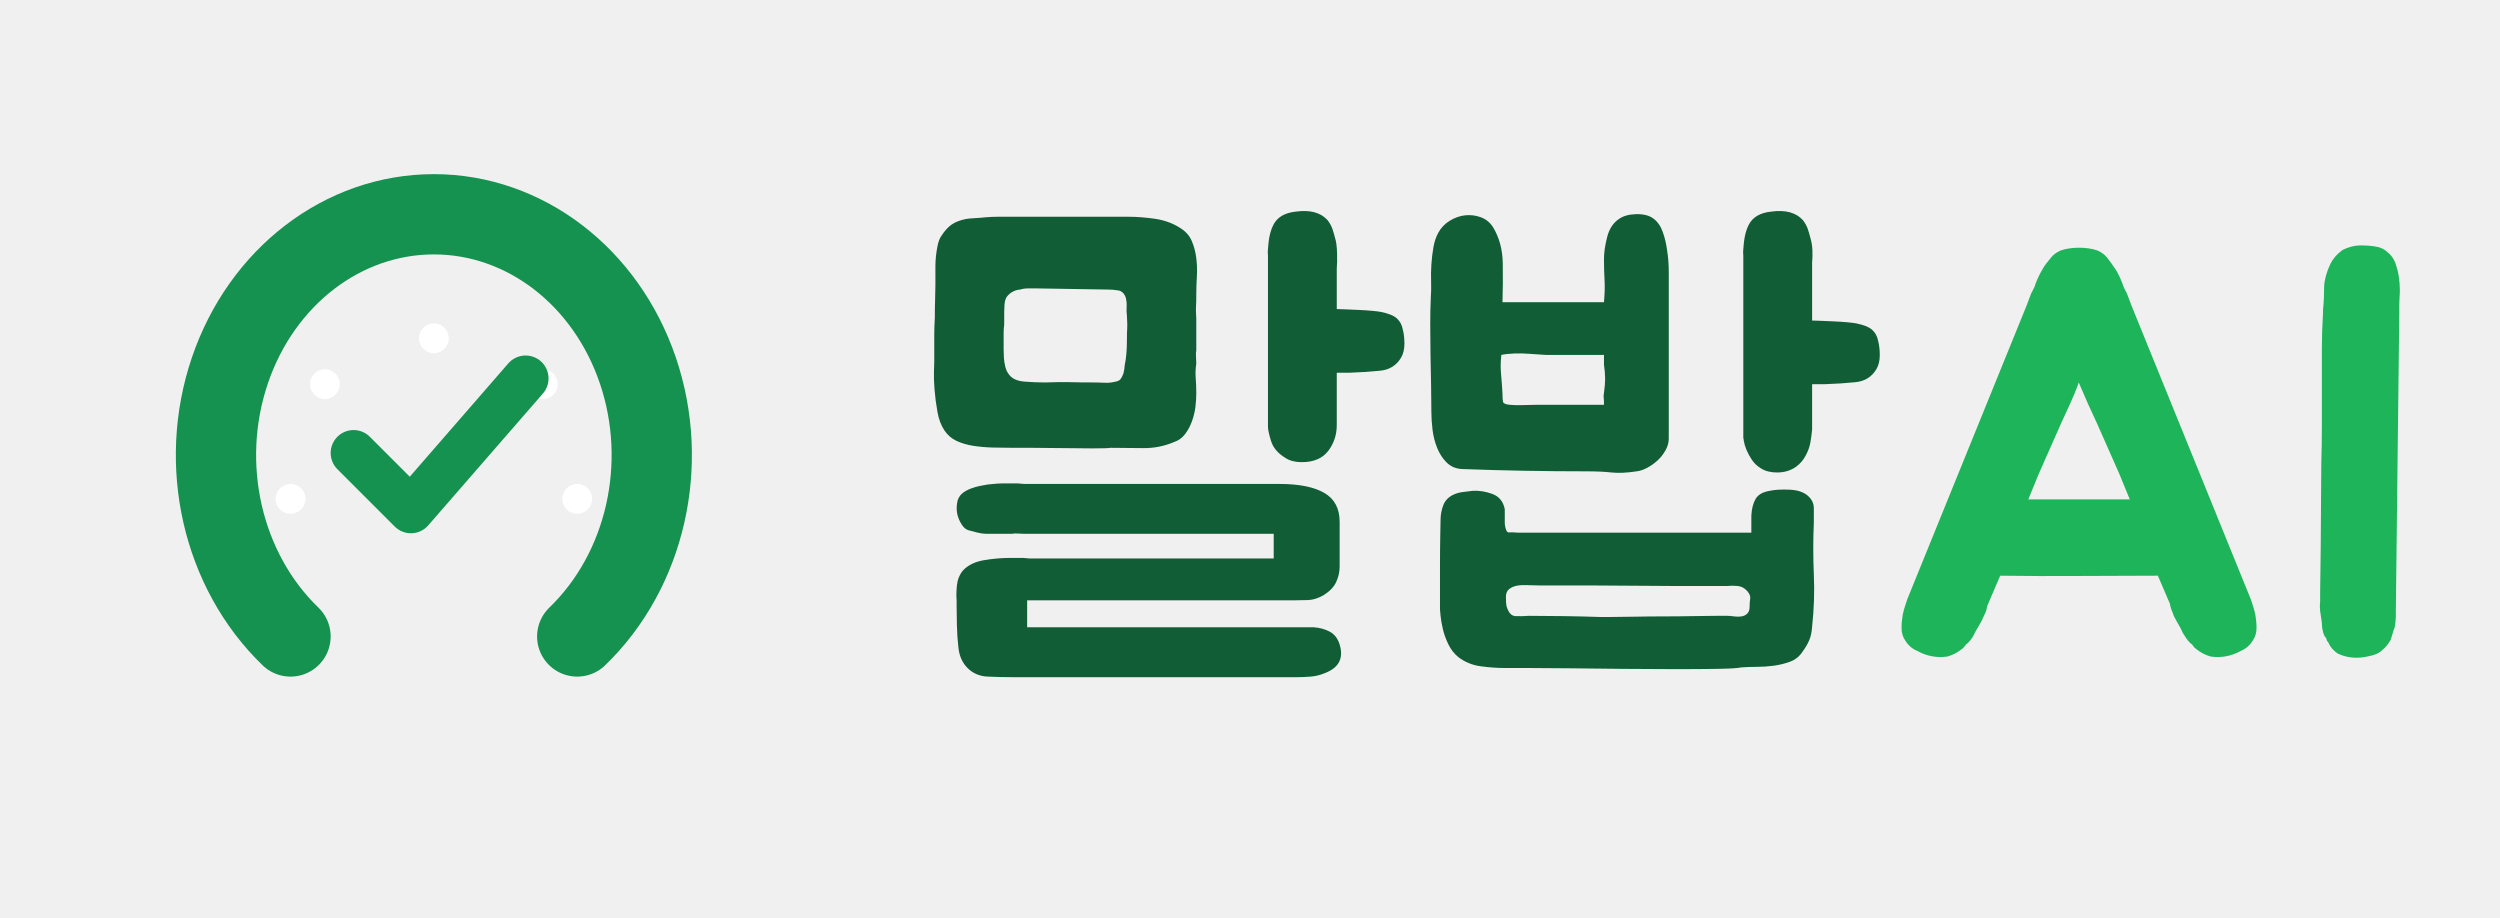
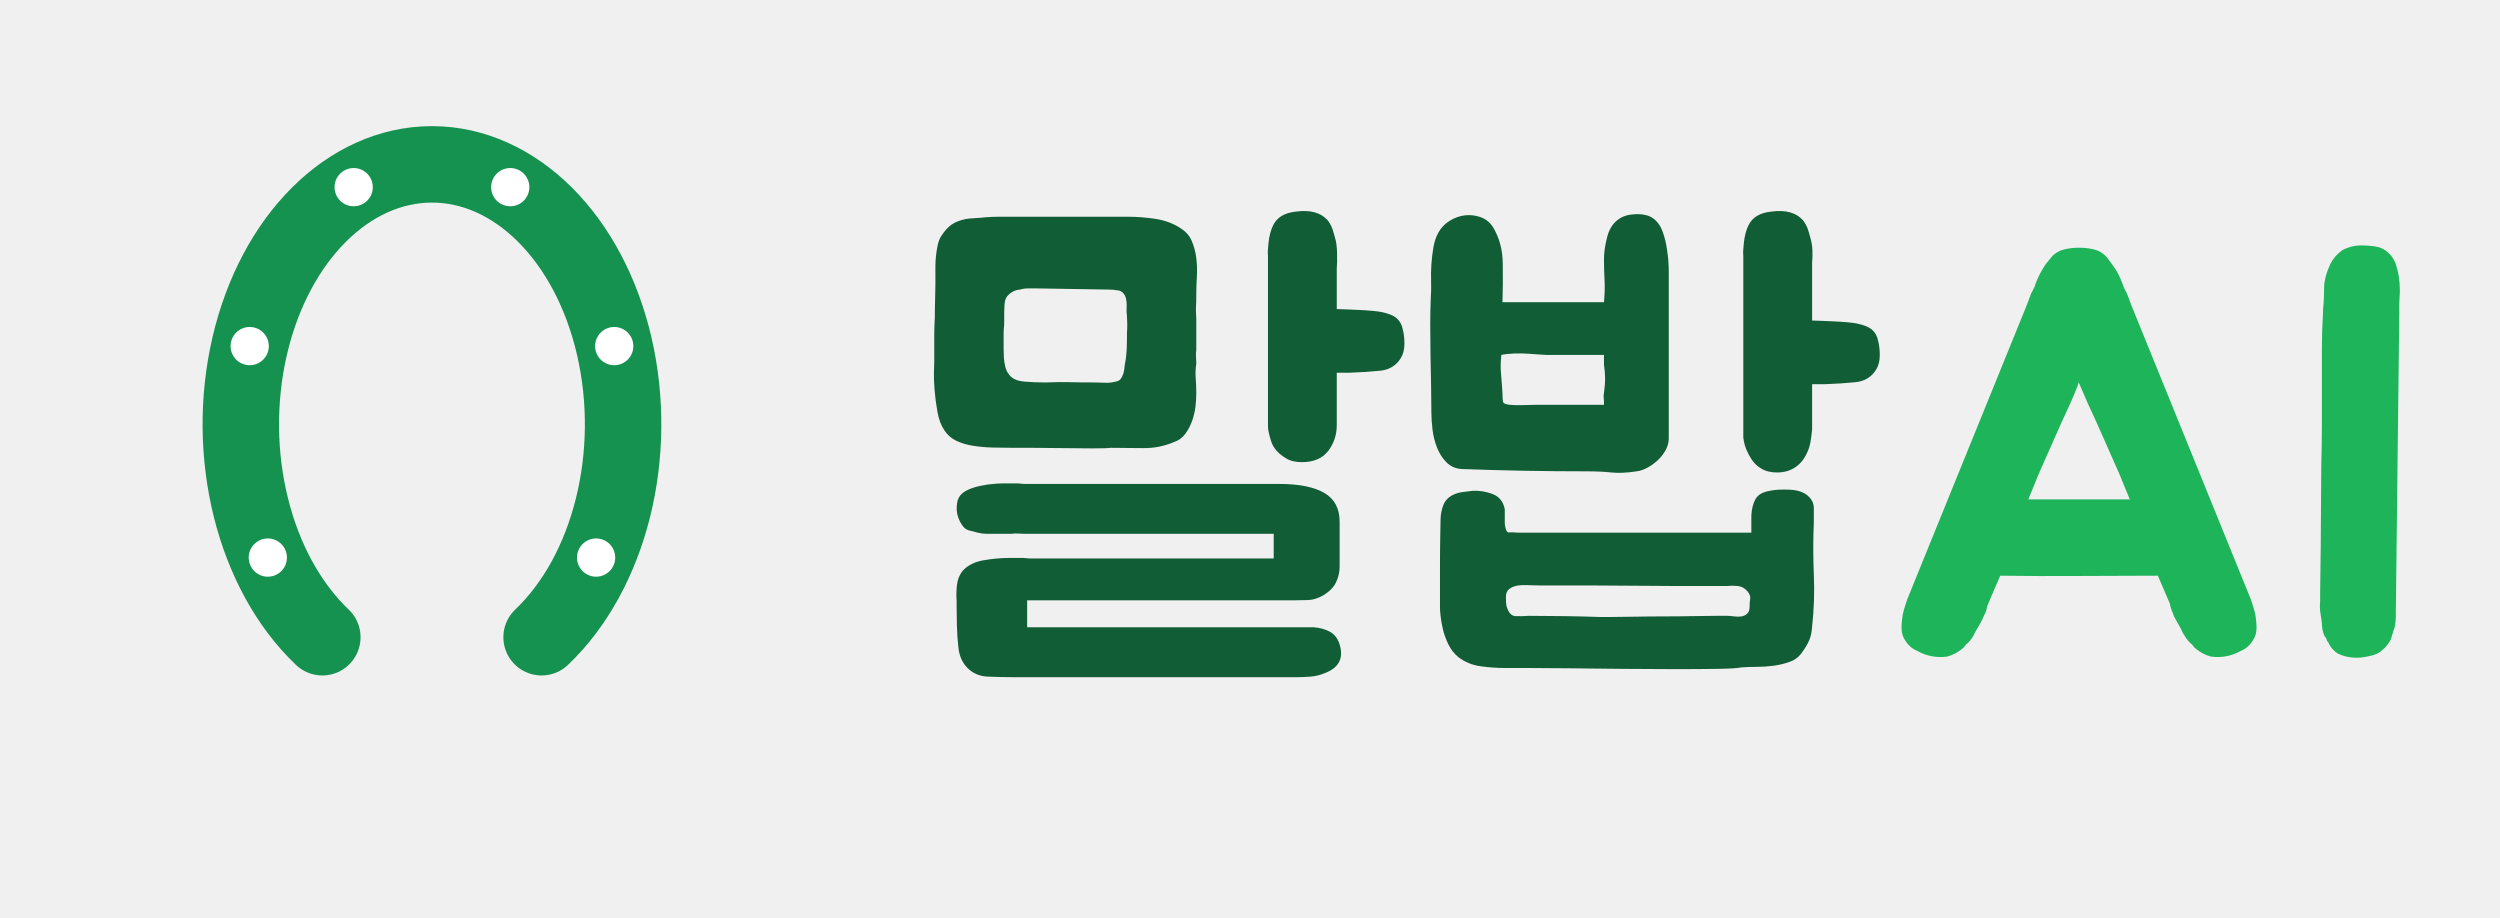
<svg xmlns="http://www.w3.org/2000/svg" width="654" height="240" viewBox="0 0 654 240">
-   <g transform="translate(16,28.5) scale(1.5)">
-     <path d="M 40 92 A 38 42 0 1 1 90 92" fill="none" stroke="#15924F" stroke-width="14" stroke-linecap="round" />
-     <circle cx="40" cy="68" r="2.6" fill="#FFFFFF" />
-     <circle cx="46" cy="48" r="2.6" fill="#FFFFFF" />
-     <circle cx="65" cy="40" r="2.6" fill="#FFFFFF" />
-     <circle cx="84" cy="48" r="2.6" fill="#FFFFFF" />
-     <circle cx="90" cy="68" r="2.6" fill="#FFFFFF" />
-     <path d="M 51 60 L 61 70 L 81 47" fill="none" stroke="#15924F" stroke-width="8" stroke-linecap="round" stroke-linejoin="round" />
+   <g transform="translate(13,13) scale(2)">
+     <path d="M 64.34 76.85 A 25 34 0 1 0 35.66 76.85" fill="none" stroke="#15924F" stroke-width="10" stroke-linecap="round" />
+     <circle cx="71.47" cy="66.43" r="2.5" fill="#FFFFFF" />
+     <circle cx="73.84" cy="38.77" r="2.5" fill="#FFFFFF" />
+     <circle cx="60.24" cy="17.98" r="2.5" fill="#FFFFFF" />
+     <circle cx="39.76" cy="17.98" r="2.5" fill="#FFFFFF" />
+     <circle cx="26.16" cy="38.77" r="2.5" fill="#FFFFFF" />
+     <circle cx="28.53" cy="66.43" r="2.5" fill="#FFFFFF" />
  </g>
  <path d="M344 359Q337 358 312.5 358.0Q288 358 260.0 358.5Q232 359 207.0 359.0Q182 359 174 359H173Q155 359 137.5 359.5Q120 360 104.0 362.5Q88 365 75.0 371.0Q62 377 54 389Q45 402 41.5 422.0Q38 442 36.5 460.5Q35 479 35.5 493.0Q36 507 36 508V530Q36 541 36.0 555.0Q36 569 37 586Q37 604 37.5 618.0Q38 632 38 643V665Q38 668 38.0 676.0Q38 684 39.0 693.5Q40 703 42.0 712.5Q44 722 48 728Q57 742 66.5 748.5Q76 755 91 758Q96 759 106.0 759.5Q116 760 125 761Q136 762 148 762H374Q396 762 420.5 758.5Q445 755 464 743Q479 734 485.0 720.0Q491 706 493.0 690.0Q495 674 494.0 657.5Q493 641 493 627Q493 611 492.5 605.5Q492 600 493 584V529Q492 524 492.5 518.0Q493 512 493 506Q491 493 492.0 480.5Q493 468 493 454Q493 443 491.5 430.5Q490 418 485.5 405.5Q481 393 473.5 383.0Q466 373 454 369Q428 358 399.5 358.5Q371 359 344 359ZM698 46Q713 45 725.5 38.5Q738 32 743 16Q754 -20 717 -34Q705 -39 692.5 -40.0Q680 -41 669 -41H214Q194 -41 172.5 -41.0Q151 -41 129 -40Q108 -39 94.0 -25.0Q80 -11 78 12Q76 29 75.5 49.5Q75 70 75 84V93Q74 104 75.5 119.0Q77 134 86 145Q99 159 122.5 163.0Q146 167 168 167H189Q193 167 196.5 166.5Q200 166 203 166H628V209H193Q188 209 182.0 209.5Q176 210 171 209H146Q136 209 128.0 209.0Q120 209 112 211Q104 213 96.5 215.0Q89 217 84 225Q71 245 77 268Q80 276 86.0 280.5Q92 285 100.0 288.0Q108 291 115.5 292.5Q123 294 129 295Q137 296 144.5 296.5Q152 297 161 297H178Q183 297 187.0 296.5Q191 296 196 296H638Q689 296 716.0 280.5Q743 265 743 230V152Q743 138 737.0 125.0Q731 112 715 102Q701 94 688.0 93.5Q675 93 663 93H198V46ZM738 490V399Q738 373 723.0 353.5Q708 334 677 334Q660 334 649 341Q629 353 623.5 370.5Q618 388 618 396V695Q617 699 619.0 717.0Q621 735 627 747Q637 768 667 771Q704 776 722 756Q728 748 730.5 740.5Q733 733 735 725Q738 716 738.5 699.0Q739 682 738 672V601Q742 601 753.0 600.5Q764 600 776.0 599.5Q788 599 799.0 598.0Q810 597 815 596Q835 592 843.0 584.5Q851 577 853 566Q856 555 856.0 540.5Q856 526 850 516Q838 496 814.0 493.5Q790 491 761 490ZM216 637Q207 637 199.5 637.0Q192 637 186 635Q172 634 163 623Q159 618 158.5 608.0Q158 598 158 596V574Q157 566 157.0 559.5Q157 553 157 548V536Q157 536 157.0 530.0Q157 524 157.5 516.0Q158 508 160.0 500.0Q162 492 167 486Q175 476 193.0 474.5Q211 473 229 473H230Q256 474 273.0 473.5Q290 473 317 473Q325 473 333.5 472.5Q342 472 350 474Q358 475 361.0 479.0Q364 483 366 489Q368 497 368 502Q372 521 372 545Q372 561 372.5 567.0Q373 573 372 589Q371 597 371.5 605.0Q372 613 370 621Q366 632 357.0 633.5Q348 635 339 635Z" fill="#115E36" transform="translate(239.00,171.00) scale(0.15,-0.15)" />
  <path d="M590 -24Q581 -26 549.5 -26.5Q518 -27 475.0 -27.0Q432 -27 383.0 -26.5Q334 -26 291.0 -25.5Q248 -25 217.0 -25.0Q186 -25 178 -25Q158 -25 136.0 -22.0Q114 -19 97 -6Q86 3 79.5 16.5Q73 30 70.0 43.0Q67 56 66.0 66.0Q65 76 65 77V153Q65 182 65.5 206.5Q66 231 66 233Q66 247 71.0 259.5Q76 272 90 278Q97 281 105.5 282.0Q114 283 122 284Q139 285 156.5 278.5Q174 272 178 252V226Q180 211 185.0 211.5Q190 212 202 211H608V241Q609 259 615.5 270.0Q622 281 640 284Q654 287 675.0 286.0Q696 285 707 275Q717 266 717.0 253.5Q717 241 717 229Q715 183 717.0 138.0Q719 93 714 47Q713 33 709.0 23.5Q705 14 697 3Q689 -9 675.5 -14.0Q662 -19 647.0 -21.0Q632 -23 617.0 -23.0Q602 -23 590 -24ZM464 375Q464 365 458.5 355.0Q453 345 445.0 337.5Q437 330 427.0 324.5Q417 319 408 318Q382 314 364.0 316.0Q346 318 321 318Q266 318 211.5 319.0Q157 320 103 322Q87 323 76.5 333.5Q66 344 60.0 359.0Q54 374 52.0 390.5Q50 407 50 420Q50 441 49.5 467.0Q49 493 48.5 520.0Q48 547 48.0 573.5Q48 600 49 621Q50 634 49.5 649.0Q49 664 50.0 679.0Q51 694 53.5 708.5Q56 723 62 734Q69 747 82.0 755.0Q95 763 109.0 764.5Q123 766 136.5 761.0Q150 756 158 743Q174 716 174.5 680.5Q175 645 174 613H303H316H351Q353 635 352.0 652.0Q351 669 351 688Q351 705 356.5 726.5Q362 748 377 758Q388 766 407.0 766.5Q426 767 437 759Q448 751 453.5 735.5Q459 720 461 704Q464 686 464 665ZM714 682Q714 683 714.0 670.0Q714 657 714.0 639.5Q714 622 714.0 605.0Q714 588 714 581Q718 581 729.0 580.5Q740 580 752.0 579.5Q764 579 775.0 578.0Q786 577 791 576Q811 572 819.0 564.5Q827 557 829 546Q832 535 832.0 520.5Q832 506 826 496Q814 476 790.0 473.5Q766 471 737 470H714V391Q713 380 711.0 368.5Q709 357 703 346Q697 334 686 326Q672 316 653 316Q636 316 625 323Q615 329 609.0 338.0Q603 347 599.5 355.5Q596 364 595.0 370.5Q594 377 594 377V695Q593 699 595.0 717.0Q597 735 603 747Q613 768 643 771Q680 776 698 756Q704 748 706.5 740.5Q709 733 711 725Q714 715 714.5 704.0Q715 693 714 682ZM237 119Q228 119 217.5 119.5Q207 120 199.0 118.5Q191 117 185.5 112.5Q180 108 180 99Q180 88 181 83Q186 66 196.5 65.5Q207 65 220 66Q248 66 281.0 65.5Q314 65 344 64Q347 64 363.5 64.0Q380 64 404.0 64.5Q428 65 455.0 65.0Q482 65 506.0 65.5Q530 66 546.5 66.0Q563 66 566 66Q571 66 578.0 65.0Q585 64 591.0 65.0Q597 66 601.0 70.0Q605 74 605 82Q605 90 606.0 96.0Q607 102 601 109Q594 117 584.5 118.0Q575 119 565 118Q563 118 538.5 118.0Q514 118 477.5 118.0Q441 118 399.5 118.5Q358 119 322.0 119.0Q286 119 261.5 119.0Q237 119 237 119ZM351 440Q351 443 350.5 446.5Q350 450 351 455Q353 469 353.0 479.5Q353 490 351 504V521H250Q234 522 220 523Q208 524 194.5 523.5Q181 523 172 521Q170 504 171.5 487.5Q173 471 174 454Q174 443 175.0 439.0Q176 435 187 434Q198 433 209.5 433.5Q221 434 232 434H351Z" fill="#115E36" transform="translate(366.95,171.00) scale(0.15,-0.15)" />
  <path d="M657 68Q658 62 658.5 56.5Q659 51 659 44Q659 32 652 22Q649 17 644.0 12.5Q639 8 632 5Q607 -9 579 -5Q565 -1 554 8Q552 10 551.0 10.5Q550 11 549 13Q548 14 547.0 15.5Q546 17 544 18Q539 23 536.0 27.5Q533 32 530 37Q528 42 525.5 46.5Q523 51 520 56Q518 60 516.0 63.5Q514 67 513 71Q509 80 508 87L487 136Q418 136 349.5 135.5Q281 135 212 136L191 87Q189 83 188.5 79.0Q188 75 186 71Q184 67 182.5 63.5Q181 60 179 56Q176 51 173.5 46.5Q171 42 168 37Q166 32 163.0 27.5Q160 23 155 18Q153 17 152.0 15.5Q151 14 150 13Q149 11 148.0 10.5Q147 10 145 8Q134 -1 120 -5Q92 -9 67 5Q60 8 55.0 12.5Q50 17 47 22Q40 32 40 44Q40 51 40.5 56.5Q41 62 42 68Q44 77 47 86Q50 95 50 95L258 607L264 623Q266 629 269.0 634.0Q272 639 274 646Q279 659 285 669Q288 675 292.0 680.0Q296 685 300 690Q306 698 317 703Q331 708 349.5 708.0Q368 708 382 703Q393 698 399 690Q406 681 414 669Q420 659 425 646Q427 639 430.0 634.0Q433 629 435 623L441 607L649 95Q649 95 652 86Q655 77 657 68ZM420 313Q407 342 393.5 373.0Q380 404 365 436Q361 445 357.0 454.5Q353 464 349 473Q346 464 342.0 454.5Q338 445 334 436Q319 404 305.5 373.0Q292 342 279 313L261 269H438Z" fill="#1DB45A" transform="translate(491.45,171.00) scale(0.15,-0.15)" />
  <path d="M71 106 72 185 73 332Q74 364 74.0 398.0Q74 432 74 468Q74 504 74.0 532.0Q74 560 76 595V599Q77 609 77.5 619.5Q78 630 78 641Q79 659 89 680Q96 694 110 704Q126 712 141 712Q149 712 155.5 711.5Q162 711 168 710Q181 708 191 698Q197 693 202 682Q204 676 205.5 670.5Q207 665 208 659Q209 652 209.5 646.0Q210 640 210 634Q210 627 209.5 621.5Q209 616 209 610V593L203 74V64Q203 61 202.5 56.5Q202 52 201 46Q199 41 197.5 35.5Q196 30 194 24Q191 19 187.5 14.5Q184 10 179 6Q171 -2 153 -5Q126 -11 102 0Q90 8 85 20Q82 23 82 26Q81 28 80.0 29.0Q79 30 78 32Q76 37 75.0 42.5Q74 48 74 54Q73 59 72.5 64.0Q72 69 71 74Q70 82 71 91Z" fill="#1DB45A" transform="translate(596.30,171.00) scale(0.15,-0.15)" />
</svg>
